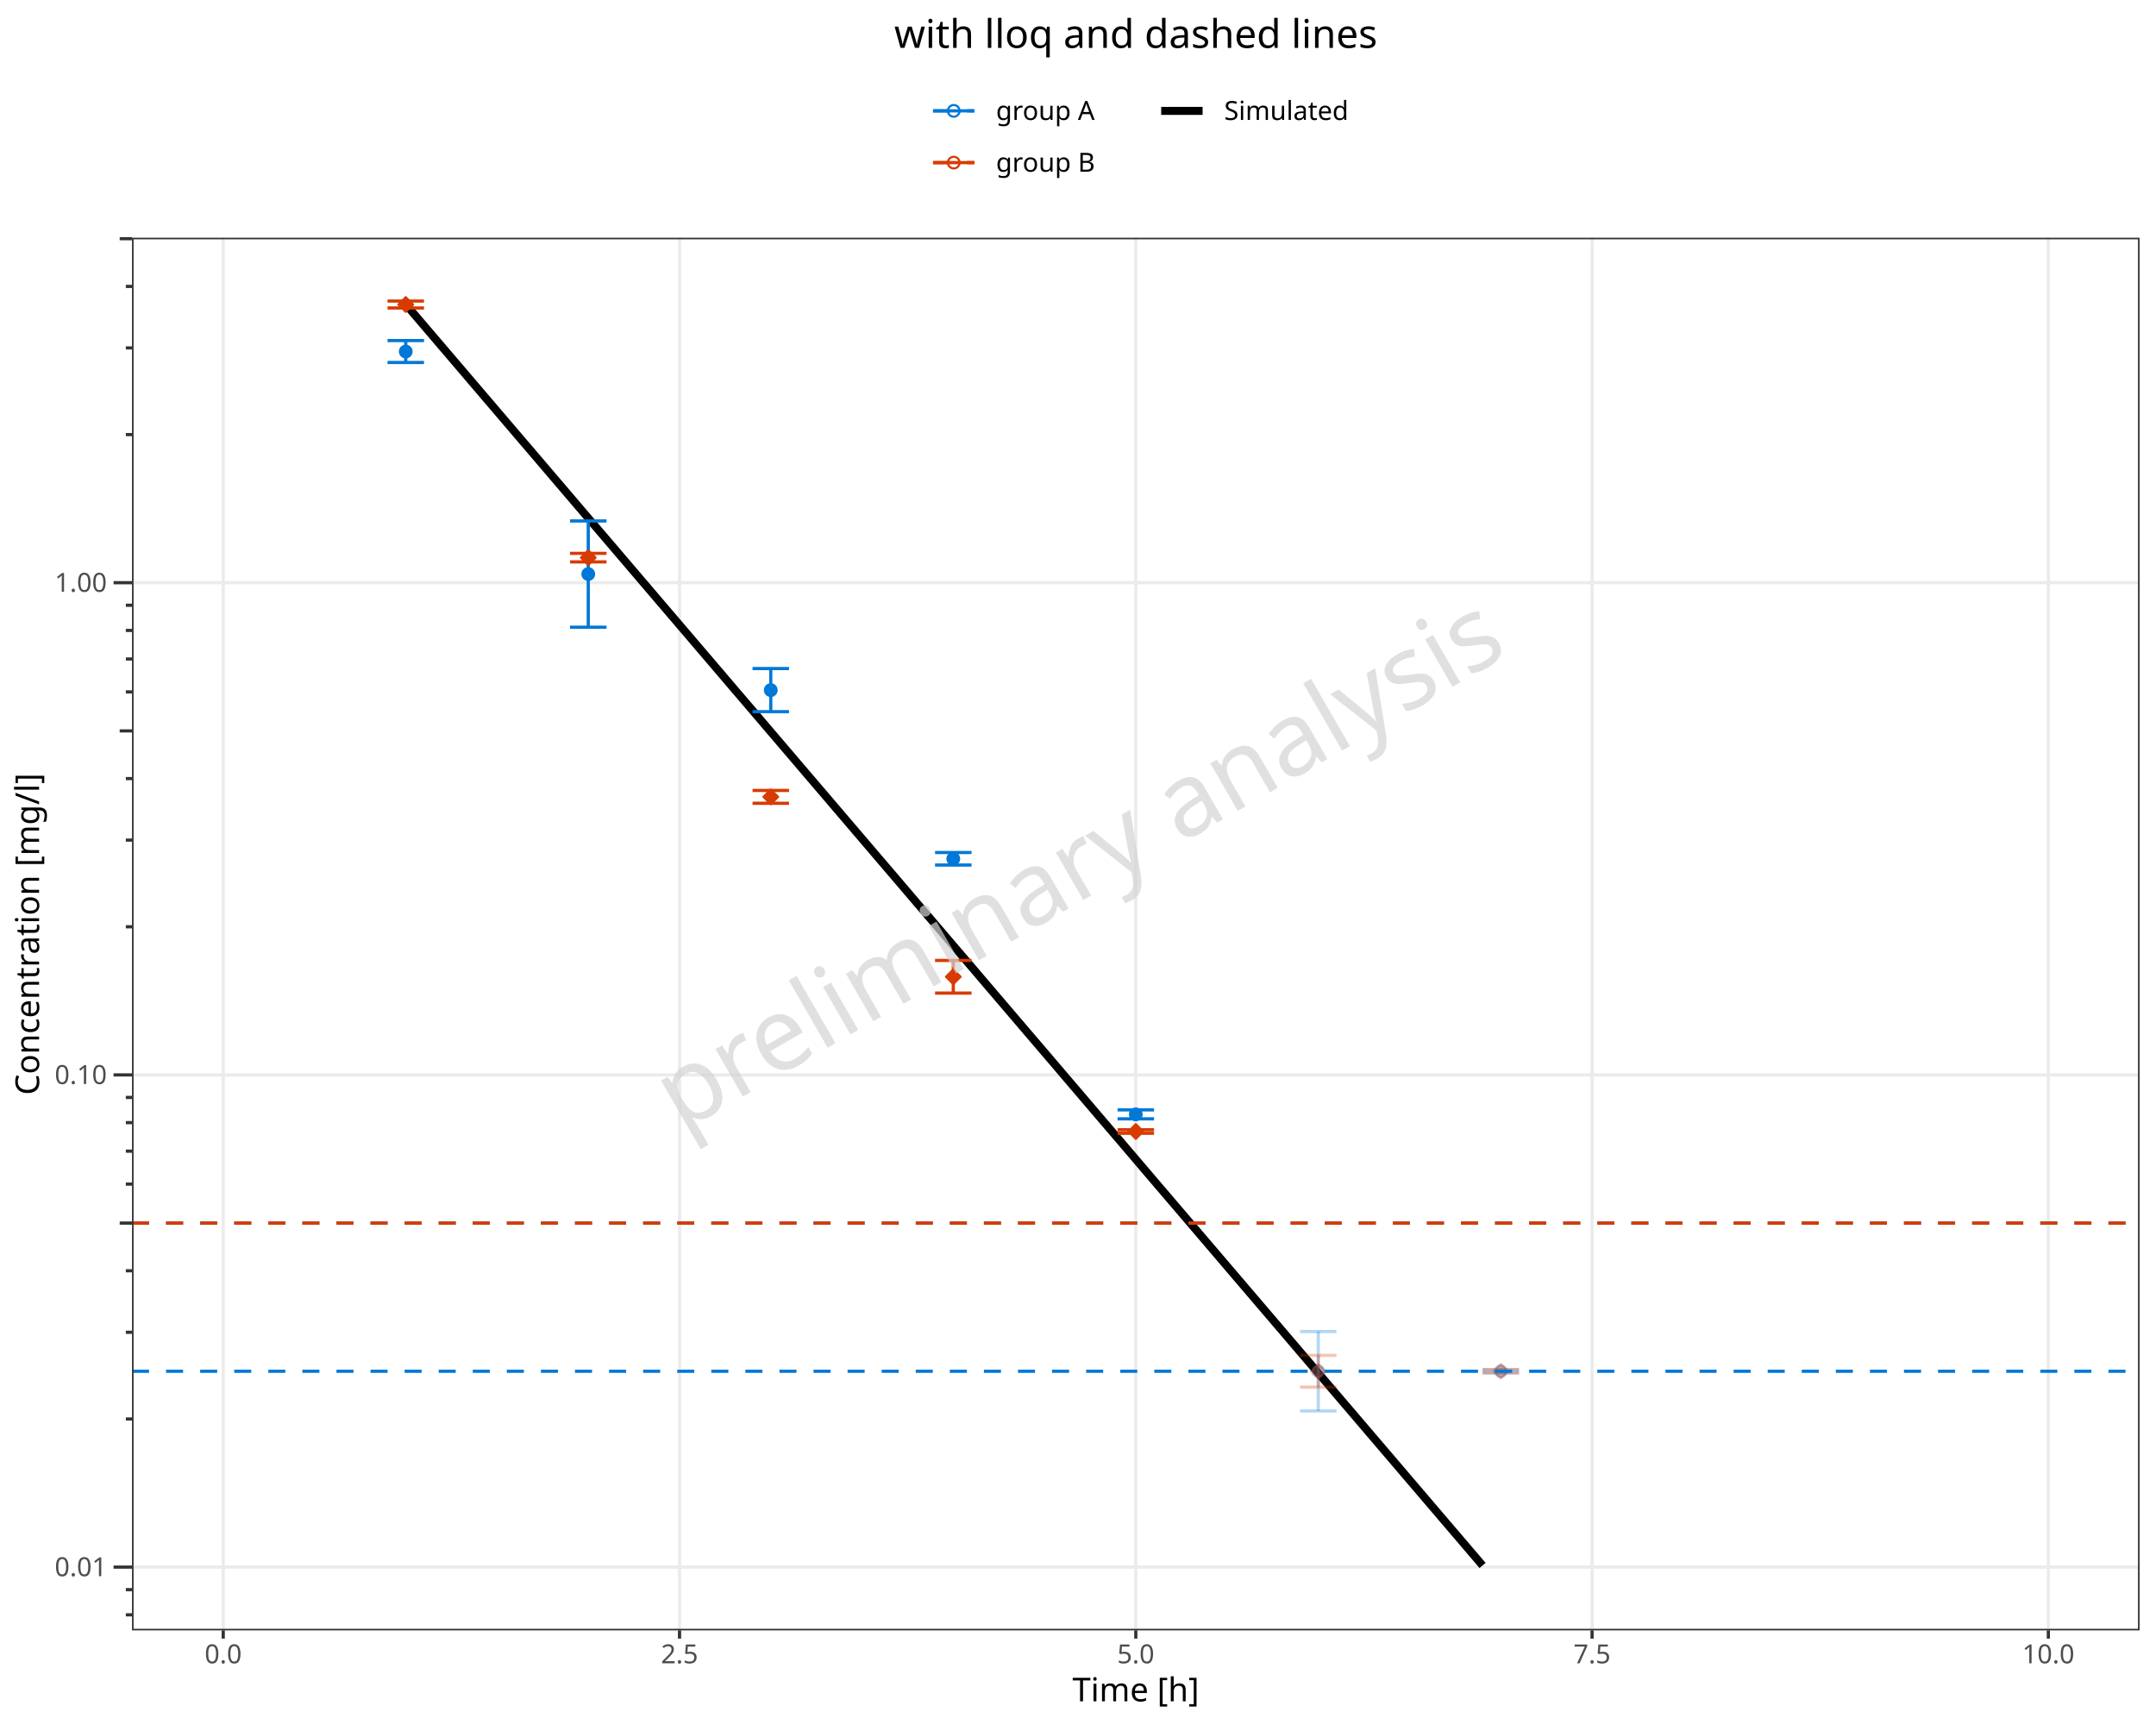
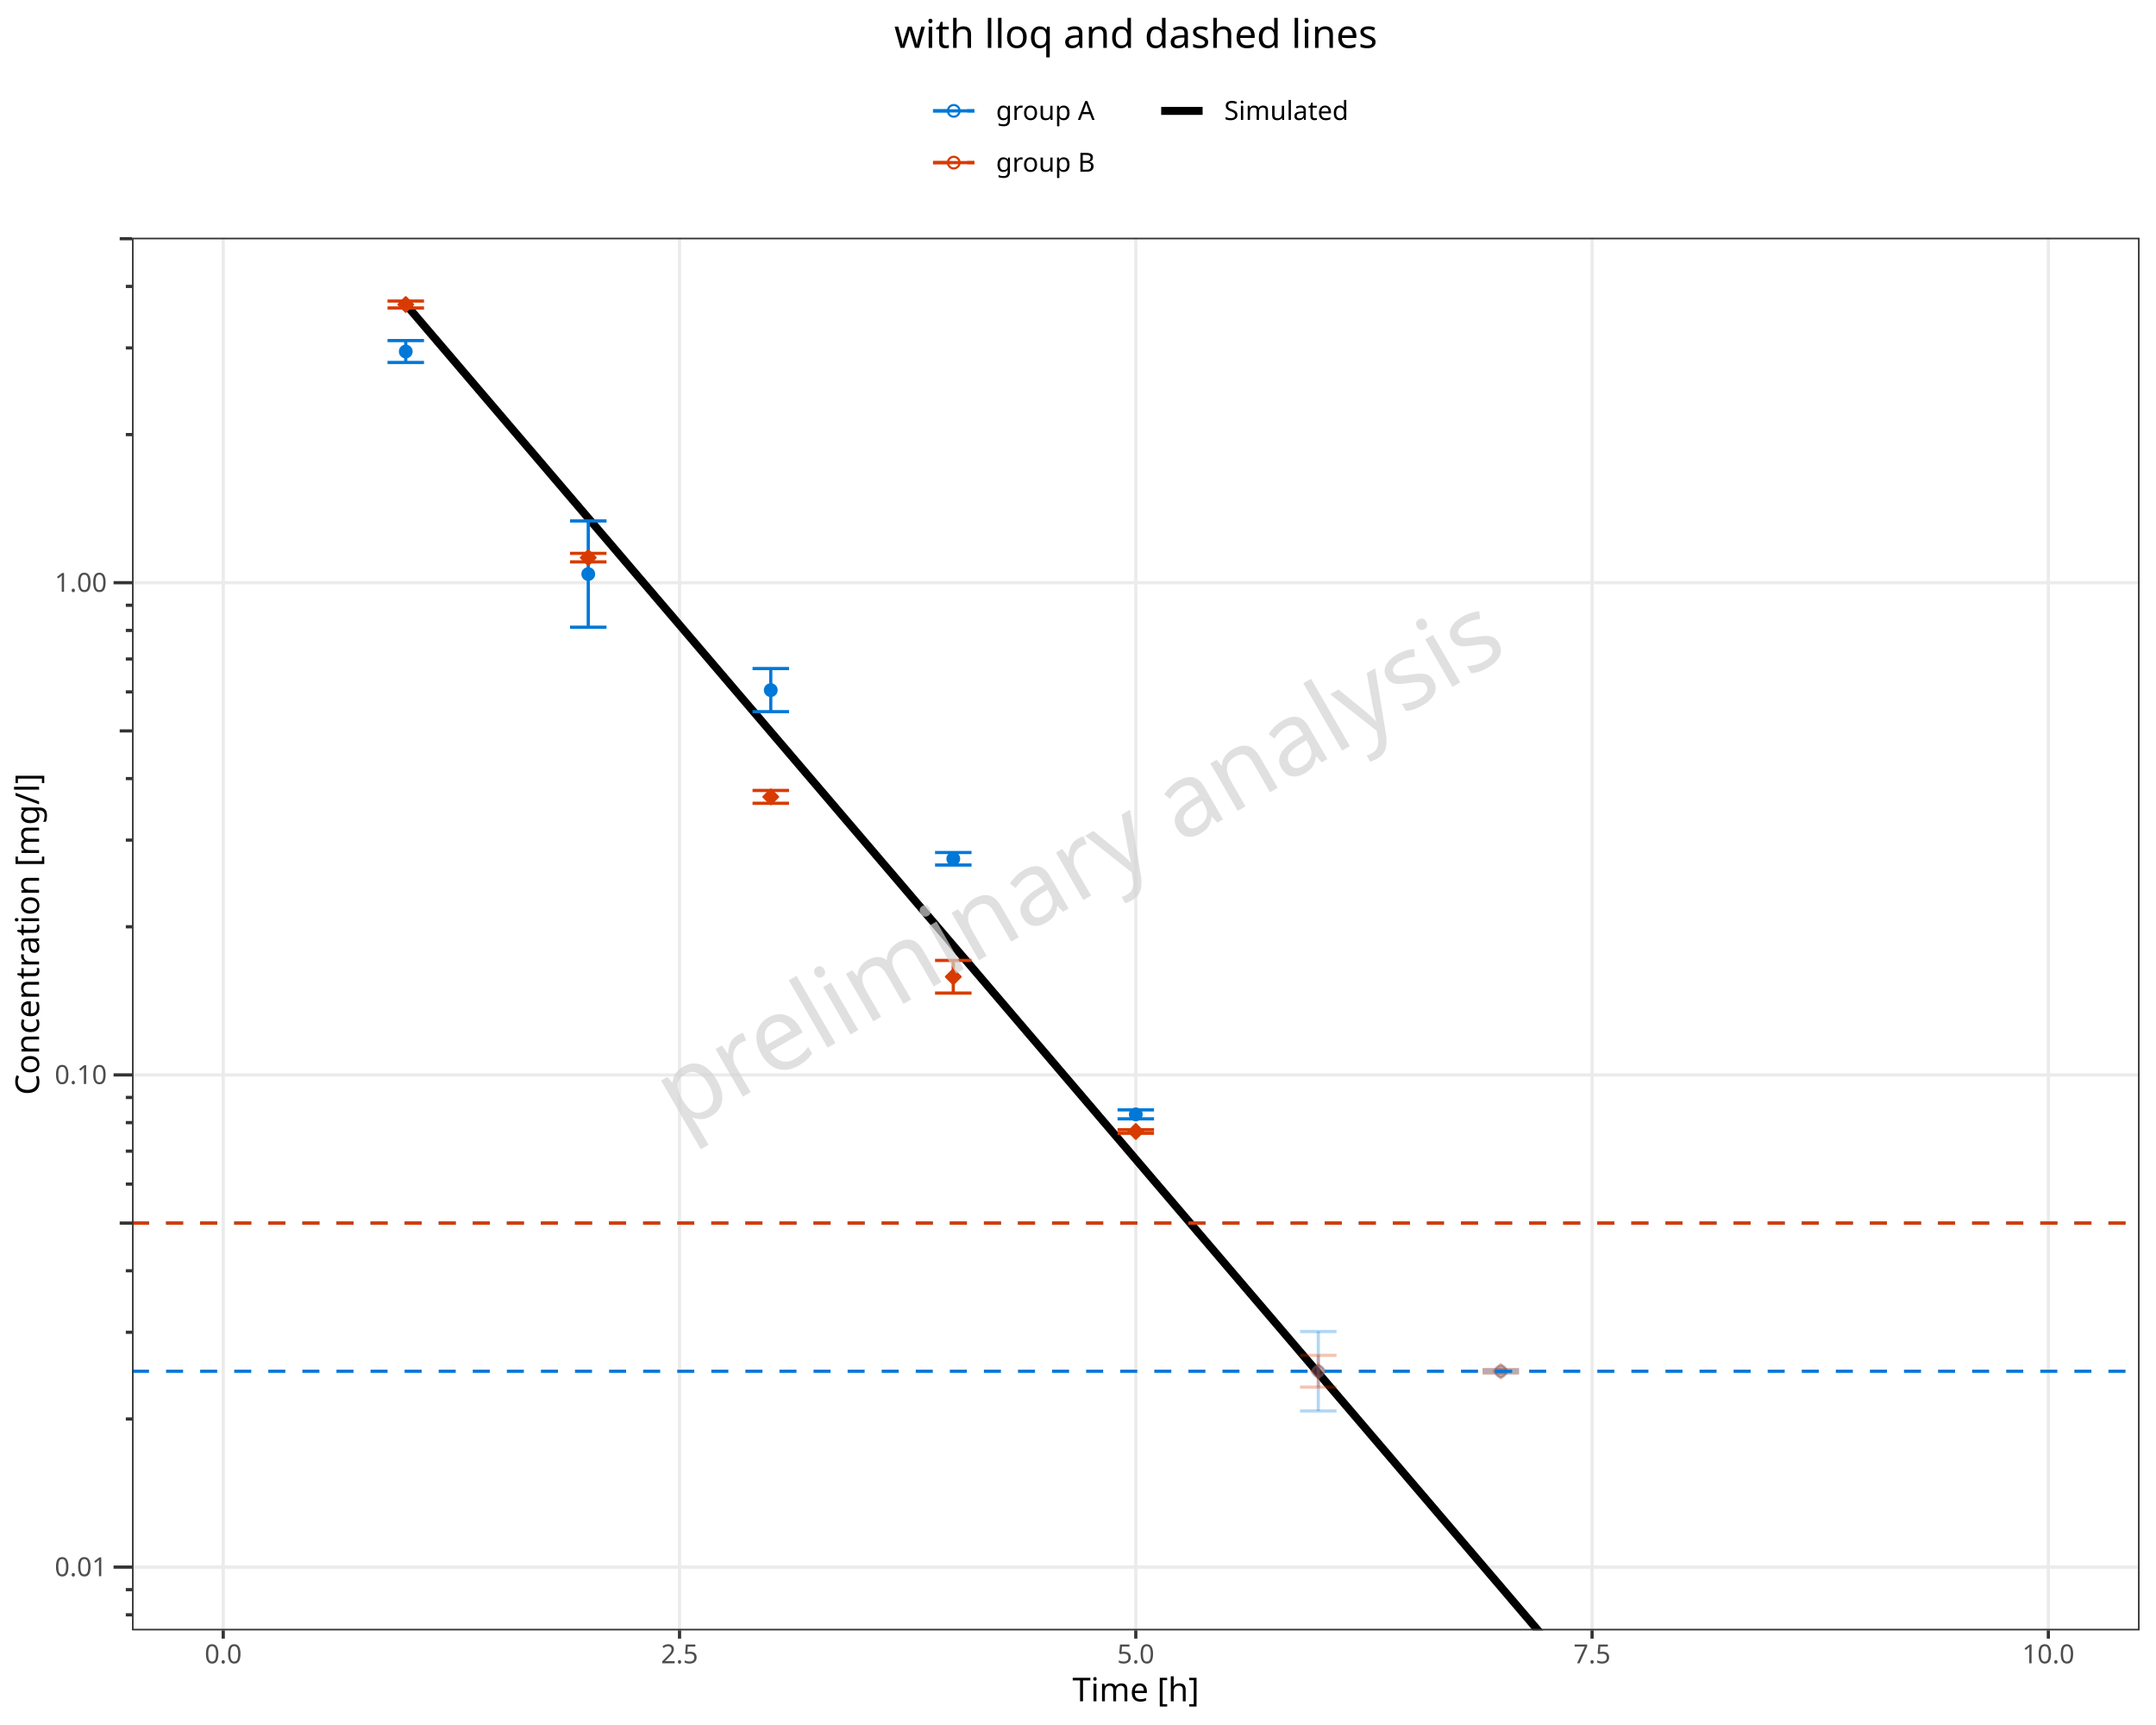
<svg xmlns="http://www.w3.org/2000/svg" class="svglite" data-engine-version="2.0" width="720.00pt" height="576.00pt" viewBox="0 0 720.00 576.00">
  <defs>
    <style type="text/css">
    .svglite line, .svglite polyline, .svglite polygon, .svglite path, .svglite rect, .svglite circle {
      fill: none;
      stroke: #000000;
      stroke-linecap: round;
      stroke-linejoin: round;
      stroke-miterlimit: 10.00;
    }
  </style>
  </defs>
  <rect width="100%" height="100%" style="stroke: none; fill: #FFFFFF;" />
  <defs>
    <clipPath id="cpMC4wMHw3MjAuMDB8MC4wMHw1NzYuMDA=">
      <rect x="0.00" y="0.00" width="720.00" height="576.00" />
    </clipPath>
  </defs>
  <g clip-path="url(#cpMC4wMHw3MjAuMDB8MC4wMHw1NzYuMDA=)">
    <rect x="0" y="0.00" width="720.00" height="576.00" style="stroke-width: 1.07; stroke: #FFFFFF; fill: #FFFFFF;" />
  </g>
  <defs>
    <clipPath id="cpNDQuMDh8NzE0LjUyfDc5LjM4fDU0NC40Mg==">
      <rect x="44.08" y="79.38" width="670.44" height="465.04" />
    </clipPath>
  </defs>
  <g clip-path="url(#cpNDQuMDh8NzE0LjUyfDc5LjM4fDU0NC40Mg==)">
    <rect x="44.08" y="79.38" width="670.44" height="465.04" style="stroke-width: 1.07; stroke: none; fill: #FFFFFF;" />
    <polyline points="44.08,523.28 714.52,523.28 " style="stroke-width: 1.07; stroke: #EBEBEB; stroke-linecap: butt;" />
    <polyline points="44.08,358.93 714.52,358.93 " style="stroke-width: 1.07; stroke: #EBEBEB; stroke-linecap: butt;" />
    <polyline points="44.08,194.58 714.52,194.58 " style="stroke-width: 1.07; stroke: #EBEBEB; stroke-linecap: butt;" />
    <polyline points="74.55,544.42 74.55,79.38 " style="stroke-width: 1.07; stroke: #EBEBEB; stroke-linecap: butt;" />
    <polyline points="226.93,544.42 226.93,79.38 " style="stroke-width: 1.07; stroke: #EBEBEB; stroke-linecap: butt;" />
    <polyline points="379.30,544.42 379.30,79.38 " style="stroke-width: 1.07; stroke: #EBEBEB; stroke-linecap: butt;" />
    <polyline points="531.67,544.42 531.67,79.38 " style="stroke-width: 1.07; stroke: #EBEBEB; stroke-linecap: butt;" />
    <polyline points="684.05,544.42 684.05,79.38 " style="stroke-width: 1.07; stroke: #EBEBEB; stroke-linecap: butt;" />
-     <polyline points="135.50,101.61 141.60,108.75 147.69,115.88 153.79,123.02 159.88,130.16 165.98,137.30 172.07,144.44 178.17,151.57 184.26,158.71 190.36,165.85 196.45,172.99 202.55,180.12 208.64,187.26 214.74,194.40 220.83,201.54 226.93,208.67 233.02,215.81 239.12,222.95 245.21,230.09 251.31,237.22 257.40,244.36 263.50,251.50 269.59,258.64 275.69,265.77 281.78,272.91 287.88,280.05 293.97,287.19 300.07,294.32 306.16,301.46 312.26,308.60 318.35,315.74 324.45,322.87 330.54,330.01 336.64,337.15 342.73,344.29 348.83,351.42 354.92,358.56 361.02,365.70 367.11,372.84 373.21,379.97 379.30,387.11 385.39,394.25 391.49,401.39 397.58,408.52 403.68,415.66 409.77,422.80 415.87,429.94 421.96,437.07 428.06,444.21 434.15,451.35 440.25,458.49 446.34,465.63 452.44,472.76 458.53,479.90 464.63,487.04 470.72,494.18 476.82,501.31 482.91,508.45 489.01,515.59 495.10,522.73 " style="stroke-width: 2.67; stroke-linecap: butt;" />
+     <polyline points="135.50,101.61 141.60,108.75 147.69,115.88 153.79,123.02 159.88,130.16 165.98,137.30 172.07,144.44 178.17,151.57 184.26,158.71 190.36,165.85 196.45,172.99 202.55,180.12 208.64,187.26 214.74,194.40 220.83,201.54 226.93,208.67 233.02,215.81 239.12,222.95 245.21,230.09 251.31,237.22 257.40,244.36 263.50,251.50 269.59,258.64 275.69,265.77 281.78,272.91 287.88,280.05 293.97,287.19 300.07,294.32 306.16,301.46 312.26,308.60 318.35,315.74 324.45,322.87 330.54,330.01 336.64,337.15 342.73,344.29 348.83,351.42 354.92,358.56 361.02,365.70 367.11,372.84 373.21,379.97 379.30,387.11 385.39,394.25 391.49,401.39 397.58,408.52 403.68,415.66 409.77,422.80 415.87,429.94 421.96,437.07 428.06,444.21 434.15,451.35 440.25,458.49 446.34,465.63 452.44,472.76 458.53,479.90 464.63,487.04 470.72,494.18 476.82,501.31 482.91,508.45 489.01,515.59 495.10,522.73 501.20,529.86 507.29,537.00 513.39,544.14 519.48,551.28 525.58,558.41 531.67,565.55 537.77,572.69 543.86,579.83 549.96,586.96 556.05,594.10 562.15,601.24 568.24,608.38 574.34,615.51 580.43,622.65 586.53,629.79 592.62,636.93 598.72,644.06 604.81,651.20 610.91,658.34 617.00,665.48 623.10,672.61 629.19,679.75 635.29,686.89 641.38,694.03 647.48,701.16 653.57,708.30 659.67,715.44 665.76,722.58 671.86,729.71 677.95,736.85 684.05,743.99 " style="stroke-width: 2.67; stroke-linecap: butt;" />
    <polyline points="129.41,113.72 141.60,113.72 " style="stroke-width: 1.07; stroke: #0078D7; stroke-linecap: butt;" />
    <polyline points="135.50,113.72 135.50,121.03 " style="stroke-width: 1.07; stroke: #0078D7; stroke-linecap: butt;" />
    <polyline points="129.41,121.03 141.60,121.03 " style="stroke-width: 1.07; stroke: #0078D7; stroke-linecap: butt;" />
    <polyline points="190.36,173.95 202.55,173.95 " style="stroke-width: 1.07; stroke: #0078D7; stroke-linecap: butt;" />
    <polyline points="196.45,173.95 196.45,209.43 " style="stroke-width: 1.07; stroke: #0078D7; stroke-linecap: butt;" />
    <polyline points="190.36,209.43 202.55,209.43 " style="stroke-width: 1.07; stroke: #0078D7; stroke-linecap: butt;" />
    <polyline points="251.31,223.24 263.50,223.24 " style="stroke-width: 1.07; stroke: #0078D7; stroke-linecap: butt;" />
    <polyline points="257.40,223.24 257.40,237.63 " style="stroke-width: 1.07; stroke: #0078D7; stroke-linecap: butt;" />
    <polyline points="251.31,237.63 263.50,237.63 " style="stroke-width: 1.07; stroke: #0078D7; stroke-linecap: butt;" />
    <polyline points="312.26,284.67 324.45,284.67 " style="stroke-width: 1.07; stroke: #0078D7; stroke-linecap: butt;" />
    <polyline points="318.35,284.67 318.35,288.85 " style="stroke-width: 1.07; stroke: #0078D7; stroke-linecap: butt;" />
    <polyline points="312.26,288.85 324.45,288.85 " style="stroke-width: 1.07; stroke: #0078D7; stroke-linecap: butt;" />
    <polyline points="373.21,370.61 385.39,370.61 " style="stroke-width: 1.07; stroke: #0078D7; stroke-linecap: butt;" />
    <polyline points="379.30,370.61 379.30,373.59 " style="stroke-width: 1.07; stroke: #0078D7; stroke-linecap: butt;" />
    <polyline points="373.21,373.59 385.39,373.59 " style="stroke-width: 1.07; stroke: #0078D7; stroke-linecap: butt;" />
    <polyline points="434.15,444.62 446.34,444.62 " style="stroke-width: 1.07; stroke: #0078D7; stroke-opacity: 0.30; stroke-linecap: butt;" />
    <polyline points="440.25,444.62 440.25,471.14 " style="stroke-width: 1.07; stroke: #0078D7; stroke-opacity: 0.30; stroke-linecap: butt;" />
    <polyline points="434.15,471.14 446.34,471.14 " style="stroke-width: 1.07; stroke: #0078D7; stroke-opacity: 0.30; stroke-linecap: butt;" />
    <polyline points="495.10,457.41 507.29,457.41 " style="stroke-width: 1.07; stroke: #0078D7; stroke-opacity: 0.30; stroke-linecap: butt;" />
    <polyline points="501.20,457.41 501.20,458.35 " style="stroke-width: 1.07; stroke: #0078D7; stroke-opacity: 0.30; stroke-linecap: butt;" />
    <polyline points="495.10,458.35 507.29,458.35 " style="stroke-width: 1.07; stroke: #0078D7; stroke-opacity: 0.30; stroke-linecap: butt;" />
    <polyline points="129.41,100.52 141.60,100.52 " style="stroke-width: 1.07; stroke: #D83B01; stroke-linecap: butt;" />
    <polyline points="135.50,100.52 135.50,102.84 " style="stroke-width: 1.07; stroke: #D83B01; stroke-linecap: butt;" />
    <polyline points="129.41,102.84 141.60,102.84 " style="stroke-width: 1.07; stroke: #D83B01; stroke-linecap: butt;" />
    <polyline points="190.36,184.77 202.55,184.77 " style="stroke-width: 1.07; stroke: #D83B01; stroke-linecap: butt;" />
    <polyline points="196.45,184.77 196.45,187.63 " style="stroke-width: 1.07; stroke: #D83B01; stroke-linecap: butt;" />
    <polyline points="190.36,187.63 202.55,187.63 " style="stroke-width: 1.07; stroke: #D83B01; stroke-linecap: butt;" />
    <polyline points="251.31,263.94 263.50,263.94 " style="stroke-width: 1.07; stroke: #D83B01; stroke-linecap: butt;" />
    <polyline points="257.40,263.94 257.40,268.23 " style="stroke-width: 1.07; stroke: #D83B01; stroke-linecap: butt;" />
    <polyline points="251.31,268.23 263.50,268.23 " style="stroke-width: 1.07; stroke: #D83B01; stroke-linecap: butt;" />
    <polyline points="312.26,320.70 324.45,320.70 " style="stroke-width: 1.07; stroke: #D83B01; stroke-linecap: butt;" />
    <polyline points="318.35,320.70 318.35,331.61 " style="stroke-width: 1.07; stroke: #D83B01; stroke-linecap: butt;" />
    <polyline points="312.26,331.61 324.45,331.61 " style="stroke-width: 1.07; stroke: #D83B01; stroke-linecap: butt;" />
    <polyline points="373.21,377.24 385.39,377.24 " style="stroke-width: 1.07; stroke: #D83B01; stroke-linecap: butt;" />
    <polyline points="379.30,377.24 379.30,378.41 " style="stroke-width: 1.07; stroke: #D83B01; stroke-linecap: butt;" />
    <polyline points="373.21,378.41 385.39,378.41 " style="stroke-width: 1.07; stroke: #D83B01; stroke-linecap: butt;" />
    <polyline points="434.15,452.57 446.34,452.57 " style="stroke-width: 1.07; stroke: #D83B01; stroke-opacity: 0.30; stroke-linecap: butt;" />
    <polyline points="440.25,452.57 440.25,463.18 " style="stroke-width: 1.07; stroke: #D83B01; stroke-opacity: 0.30; stroke-linecap: butt;" />
    <polyline points="434.15,463.18 446.34,463.18 " style="stroke-width: 1.07; stroke: #D83B01; stroke-opacity: 0.30; stroke-linecap: butt;" />
    <polyline points="495.10,457.28 507.29,457.28 " style="stroke-width: 1.07; stroke: #D83B01; stroke-opacity: 0.30; stroke-linecap: butt;" />
    <polyline points="501.20,457.28 501.20,458.48 " style="stroke-width: 1.07; stroke: #D83B01; stroke-opacity: 0.30; stroke-linecap: butt;" />
    <polyline points="495.10,458.48 507.29,458.48 " style="stroke-width: 1.07; stroke: #D83B01; stroke-opacity: 0.30; stroke-linecap: butt;" />
    <circle cx="135.50" cy="117.38" r="1.95" style="stroke-width: 0.71; stroke: #0078D7; fill: #0078D7;" />
    <circle cx="196.45" cy="191.69" r="1.95" style="stroke-width: 0.71; stroke: #0078D7; fill: #0078D7;" />
    <circle cx="257.40" cy="230.44" r="1.95" style="stroke-width: 0.71; stroke: #0078D7; fill: #0078D7;" />
    <circle cx="318.35" cy="286.76" r="1.95" style="stroke-width: 0.71; stroke: #0078D7; fill: #0078D7;" />
    <circle cx="379.30" cy="372.10" r="1.95" style="stroke-width: 0.71; stroke: #0078D7; fill: #0078D7;" />
    <circle cx="440.25" cy="457.88" r="1.95" style="stroke-width: 0.71; stroke: #0078D7; stroke-opacity: 0.30; fill: #0078D7; fill-opacity: 0.30;" />
    <circle cx="501.20" cy="457.88" r="1.95" style="stroke-width: 0.71; stroke: #0078D7; stroke-opacity: 0.30; fill: #0078D7; fill-opacity: 0.30;" />
    <polygon points="135.50,104.13 137.95,101.68 135.50,99.23 133.05,101.68 " style="stroke-width: 0.71; stroke: #D83B01; fill: #D83B01;" />
    <polygon points="196.45,188.65 198.90,186.20 196.45,183.75 194.00,186.20 " style="stroke-width: 0.71; stroke: #D83B01; fill: #D83B01;" />
    <polygon points="257.40,268.53 259.85,266.08 257.40,263.64 254.95,266.08 " style="stroke-width: 0.71; stroke: #D83B01; fill: #D83B01;" />
    <polygon points="318.35,328.61 320.80,326.16 318.35,323.71 315.90,326.16 " style="stroke-width: 0.71; stroke: #D83B01; fill: #D83B01;" />
    <polygon points="379.30,380.27 381.75,377.82 379.30,375.37 376.85,377.82 " style="stroke-width: 0.71; stroke: #D83B01; fill: #D83B01;" />
    <polygon points="440.25,460.33 442.70,457.88 440.25,455.43 437.80,457.88 " style="stroke-width: 0.71; stroke: #D83B01; stroke-opacity: 0.30; fill: #D83B01; fill-opacity: 0.30;" />
    <polygon points="501.20,460.33 503.65,457.88 501.20,455.43 498.75,457.88 " style="stroke-width: 0.71; stroke: #D83B01; stroke-opacity: 0.30; fill: #D83B01; fill-opacity: 0.30;" />
    <line x1="44.08" y1="408.40" x2="714.52" y2="408.40" style="stroke-width: 1.07; stroke: #0078D7; stroke-dasharray: 5.69,5.69; stroke-linecap: butt;" />
    <line x1="44.08" y1="457.88" x2="714.52" y2="457.88" style="stroke-width: 1.07; stroke: #0078D7; stroke-dasharray: 5.69,5.69; stroke-linecap: butt;" />
    <line x1="44.08" y1="408.40" x2="714.52" y2="408.40" style="stroke-width: 1.07; stroke: #D83B01; stroke-dasharray: 5.69,5.69; stroke-linecap: butt;" />
    <rect x="44.08" y="79.38" width="670.44" height="465.04" style="stroke-width: 1.07; stroke: #333333;" />
  </g>
  <g clip-path="url(#cpMC4wMHw3MjAuMDB8MC4wMHw1NzYuMDA=)">
    <text x="35.72" y="526.31" text-anchor="end" style="font-size: 8.80px; fill: #4D4D4D; font-family: sans;" textLength="17.13px" lengthAdjust="spacingAndGlyphs">0.01</text>
    <text x="35.72" y="361.96" text-anchor="end" style="font-size: 8.80px; fill: #4D4D4D; font-family: sans;" textLength="17.13px" lengthAdjust="spacingAndGlyphs">0.10</text>
    <text x="35.72" y="197.61" text-anchor="end" style="font-size: 8.80px; fill: #4D4D4D; font-family: sans;" textLength="17.13px" lengthAdjust="spacingAndGlyphs">1.00</text>
    <polyline points="37.92,523.28 44.08,523.28 " style="stroke-width: 1.07; stroke: #333333; stroke-linecap: butt;" />
    <polyline points="37.92,358.93 44.08,358.93 " style="stroke-width: 1.07; stroke: #333333; stroke-linecap: butt;" />
    <polyline points="37.92,194.58 44.08,194.58 " style="stroke-width: 1.07; stroke: #333333; stroke-linecap: butt;" />
    <polyline points="39.97,408.40 44.08,408.40 " style="stroke-width: 1.07; stroke: #333333; stroke-linecap: butt;" />
    <polyline points="39.97,244.06 44.08,244.06 " style="stroke-width: 1.07; stroke: #333333; stroke-linecap: butt;" />
    <polyline points="39.97,79.71 44.08,79.71 " style="stroke-width: 1.07; stroke: #333333; stroke-linecap: butt;" />
    <polyline points="42.02,539.21 44.08,539.21 " style="stroke-width: 1.07; stroke: #333333; stroke-linecap: butt;" />
    <polyline points="42.02,530.80 44.08,530.80 " style="stroke-width: 1.07; stroke: #333333; stroke-linecap: butt;" />
    <polyline points="42.02,473.81 44.08,473.81 " style="stroke-width: 1.07; stroke: #333333; stroke-linecap: butt;" />
    <polyline points="42.02,444.87 44.08,444.87 " style="stroke-width: 1.07; stroke: #333333; stroke-linecap: butt;" />
    <polyline points="42.02,424.33 44.08,424.33 " style="stroke-width: 1.07; stroke: #333333; stroke-linecap: butt;" />
    <polyline points="42.02,395.39 44.08,395.39 " style="stroke-width: 1.07; stroke: #333333; stroke-linecap: butt;" />
    <polyline points="42.02,384.39 44.08,384.39 " style="stroke-width: 1.07; stroke: #333333; stroke-linecap: butt;" />
    <polyline points="42.02,374.86 44.08,374.86 " style="stroke-width: 1.07; stroke: #333333; stroke-linecap: butt;" />
    <polyline points="42.02,366.45 44.08,366.45 " style="stroke-width: 1.07; stroke: #333333; stroke-linecap: butt;" />
    <polyline points="42.02,309.46 44.08,309.46 " style="stroke-width: 1.07; stroke: #333333; stroke-linecap: butt;" />
    <polyline points="42.02,280.52 44.08,280.52 " style="stroke-width: 1.07; stroke: #333333; stroke-linecap: butt;" />
    <polyline points="42.02,259.98 44.08,259.98 " style="stroke-width: 1.07; stroke: #333333; stroke-linecap: butt;" />
    <polyline points="42.02,231.04 44.08,231.04 " style="stroke-width: 1.07; stroke: #333333; stroke-linecap: butt;" />
    <polyline points="42.02,220.04 44.08,220.04 " style="stroke-width: 1.07; stroke: #333333; stroke-linecap: butt;" />
    <polyline points="42.02,210.51 44.08,210.51 " style="stroke-width: 1.07; stroke: #333333; stroke-linecap: butt;" />
    <polyline points="42.02,202.10 44.08,202.10 " style="stroke-width: 1.07; stroke: #333333; stroke-linecap: butt;" />
    <polyline points="42.02,145.11 44.08,145.11 " style="stroke-width: 1.07; stroke: #333333; stroke-linecap: butt;" />
    <polyline points="42.02,116.17 44.08,116.17 " style="stroke-width: 1.07; stroke: #333333; stroke-linecap: butt;" />
    <polyline points="42.02,95.63 44.08,95.63 " style="stroke-width: 1.07; stroke: #333333; stroke-linecap: butt;" />
    <polyline points="74.55,547.16 74.55,544.42 " style="stroke-width: 1.07; stroke: #333333; stroke-linecap: butt;" />
    <polyline points="226.93,547.16 226.93,544.42 " style="stroke-width: 1.07; stroke: #333333; stroke-linecap: butt;" />
    <polyline points="379.30,547.16 379.30,544.42 " style="stroke-width: 1.07; stroke: #333333; stroke-linecap: butt;" />
    <polyline points="531.67,547.16 531.67,544.42 " style="stroke-width: 1.07; stroke: #333333; stroke-linecap: butt;" />
    <polyline points="684.05,547.16 684.05,544.42 " style="stroke-width: 1.07; stroke: #333333; stroke-linecap: butt;" />
    <text x="74.55" y="555.40" text-anchor="middle" style="font-size: 8.80px; fill: #4D4D4D; font-family: sans;" textLength="12.23px" lengthAdjust="spacingAndGlyphs">0.0</text>
    <text x="226.93" y="555.40" text-anchor="middle" style="font-size: 8.80px; fill: #4D4D4D; font-family: sans;" textLength="12.23px" lengthAdjust="spacingAndGlyphs">2.5</text>
    <text x="379.30" y="555.40" text-anchor="middle" style="font-size: 8.80px; fill: #4D4D4D; font-family: sans;" textLength="12.23px" lengthAdjust="spacingAndGlyphs">5.0</text>
    <text x="531.67" y="555.40" text-anchor="middle" style="font-size: 8.80px; fill: #4D4D4D; font-family: sans;" textLength="12.23px" lengthAdjust="spacingAndGlyphs">7.5</text>
    <text x="684.05" y="555.40" text-anchor="middle" style="font-size: 8.80px; fill: #4D4D4D; font-family: sans;" textLength="17.13px" lengthAdjust="spacingAndGlyphs">10.0</text>
    <text x="379.30" y="568.10" text-anchor="middle" style="font-size: 11.00px; font-family: sans;" textLength="39.73px" lengthAdjust="spacingAndGlyphs">Time [h]</text>
    <text transform="translate(13.05,311.90) rotate(-90)" text-anchor="middle" style="font-size: 11.00px; font-family: sans;" textLength="98.45px" lengthAdjust="spacingAndGlyphs">Concentration [mg/l]</text>
    <rect x="304.38" y="22.90" width="65.24" height="45.52" style="stroke-width: 1.07; stroke: none; fill: #FFFFFF;" />
    <rect x="309.86" y="28.38" width="17.28" height="17.28" style="stroke-width: 1.07; stroke: none; fill: #FFFFFF;" />
    <line x1="311.59" y1="37.02" x2="325.41" y2="37.02" style="stroke-width: 1.07; stroke: #0078D7; stroke-linecap: butt;" />
    <circle cx="318.50" cy="37.02" r="1.95" style="stroke-width: 0.71; stroke: #0078D7;" />
    <line x1="311.59" y1="37.02" x2="325.41" y2="37.02" style="stroke-width: 1.07; stroke: #0078D7; stroke-dasharray: 5.69,5.69; stroke-linecap: butt;" />
    <rect x="309.86" y="45.66" width="17.28" height="17.28" style="stroke-width: 1.07; stroke: none; fill: #FFFFFF;" />
    <line x1="311.59" y1="54.30" x2="325.41" y2="54.30" style="stroke-width: 1.07; stroke: #D83B01; stroke-linecap: butt;" />
    <circle cx="318.50" cy="54.30" r="1.95" style="stroke-width: 0.71; stroke: #D83B01;" />
    <line x1="311.59" y1="54.30" x2="325.41" y2="54.30" style="stroke-width: 1.07; stroke: #D83B01; stroke-dasharray: 5.69,5.69; stroke-linecap: butt;" />
    <text x="332.62" y="40.05" style="font-size: 8.80px; font-family: sans;" textLength="30.82px" lengthAdjust="spacingAndGlyphs">group A</text>
    <text x="332.62" y="57.33" style="font-size: 8.80px; font-family: sans;" textLength="30.82px" lengthAdjust="spacingAndGlyphs">group B</text>
    <rect x="380.58" y="22.90" width="73.64" height="28.24" style="stroke-width: 1.07; stroke: none; fill: #FFFFFF;" />
    <rect x="386.06" y="28.38" width="17.28" height="17.28" style="stroke-width: 1.07; stroke: none; fill: #FFFFFF;" />
    <line x1="387.78" y1="37.02" x2="401.61" y2="37.02" style="stroke-width: 2.67; stroke-linecap: butt;" />
    <text x="408.82" y="40.05" style="font-size: 8.80px; font-family: sans;" textLength="39.14px" lengthAdjust="spacingAndGlyphs">Simulated</text>
    <text x="379.30" y="15.99" text-anchor="middle" style="font-size: 13.20px; font-family: sans;" textLength="151.18px" lengthAdjust="spacingAndGlyphs">with lloq and dashed lines</text>
    <text transform="translate(365.87,298.17) rotate(-30)" text-anchor="middle" style="font-size: 34.14px; fill: #D3D3D3; fill-opacity: 0.70; font-family: sans;" textLength="299.85px" lengthAdjust="spacingAndGlyphs">preliminary analysis</text>
  </g>
</svg>
